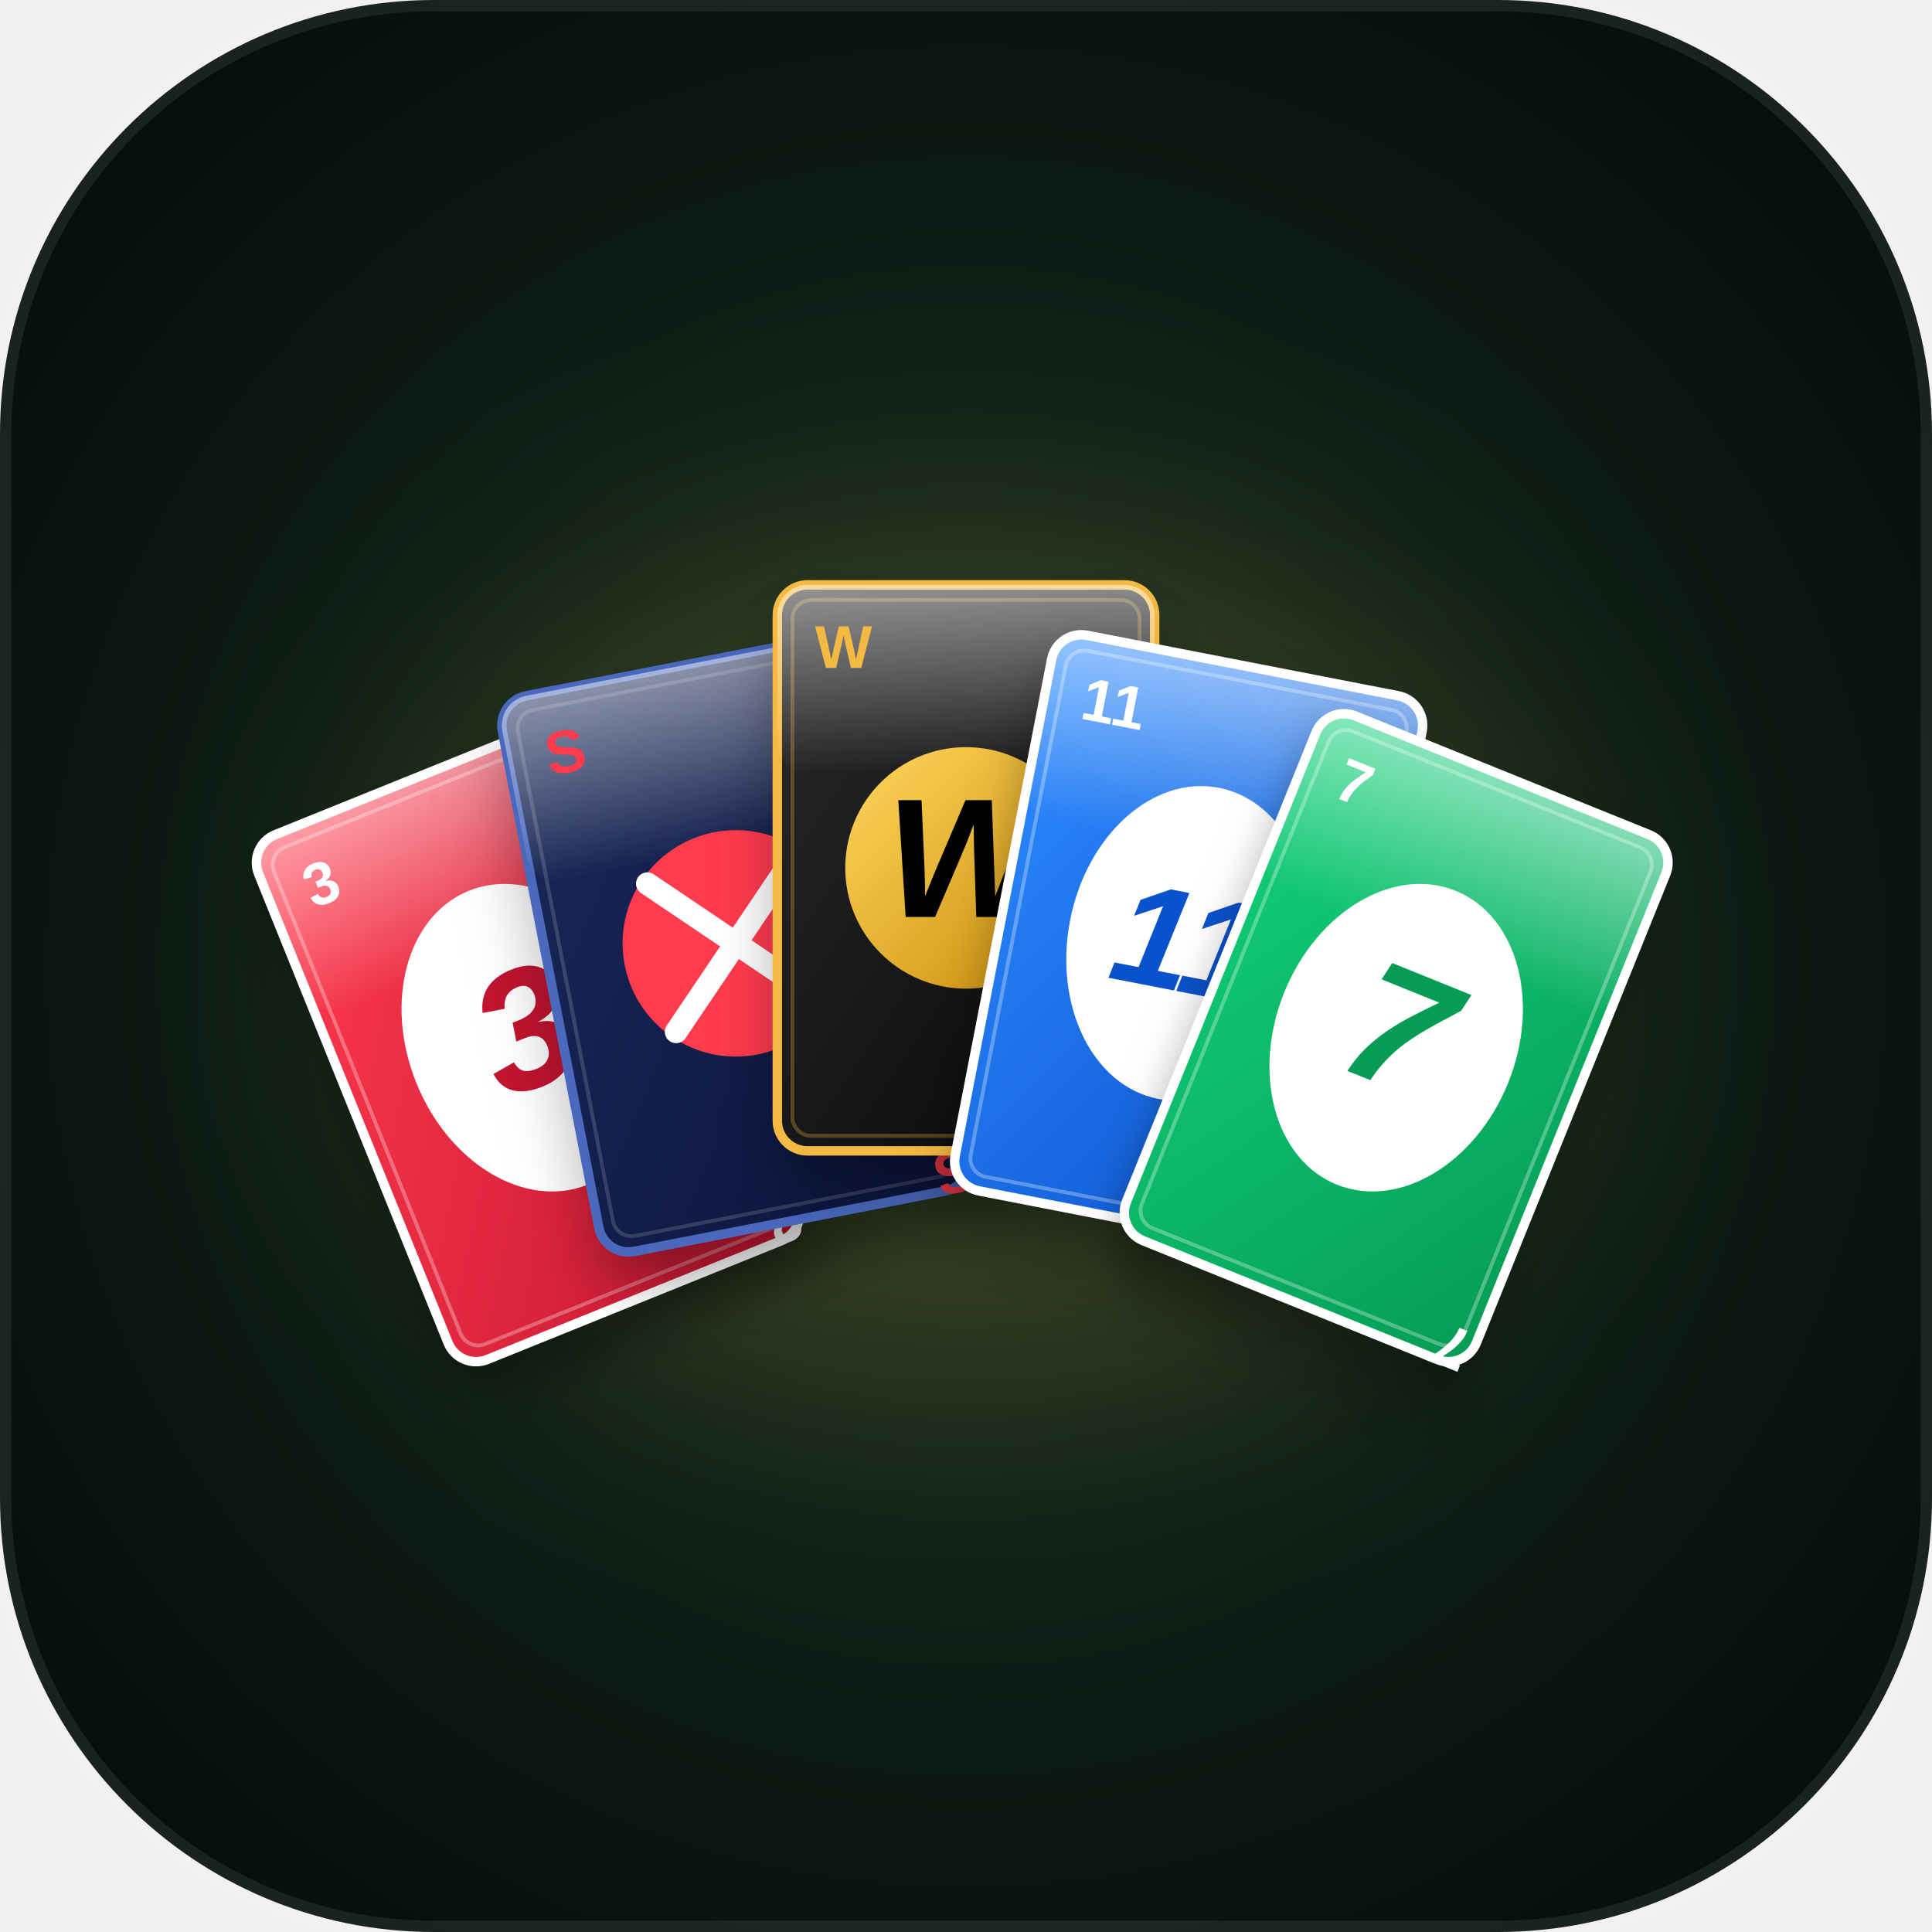
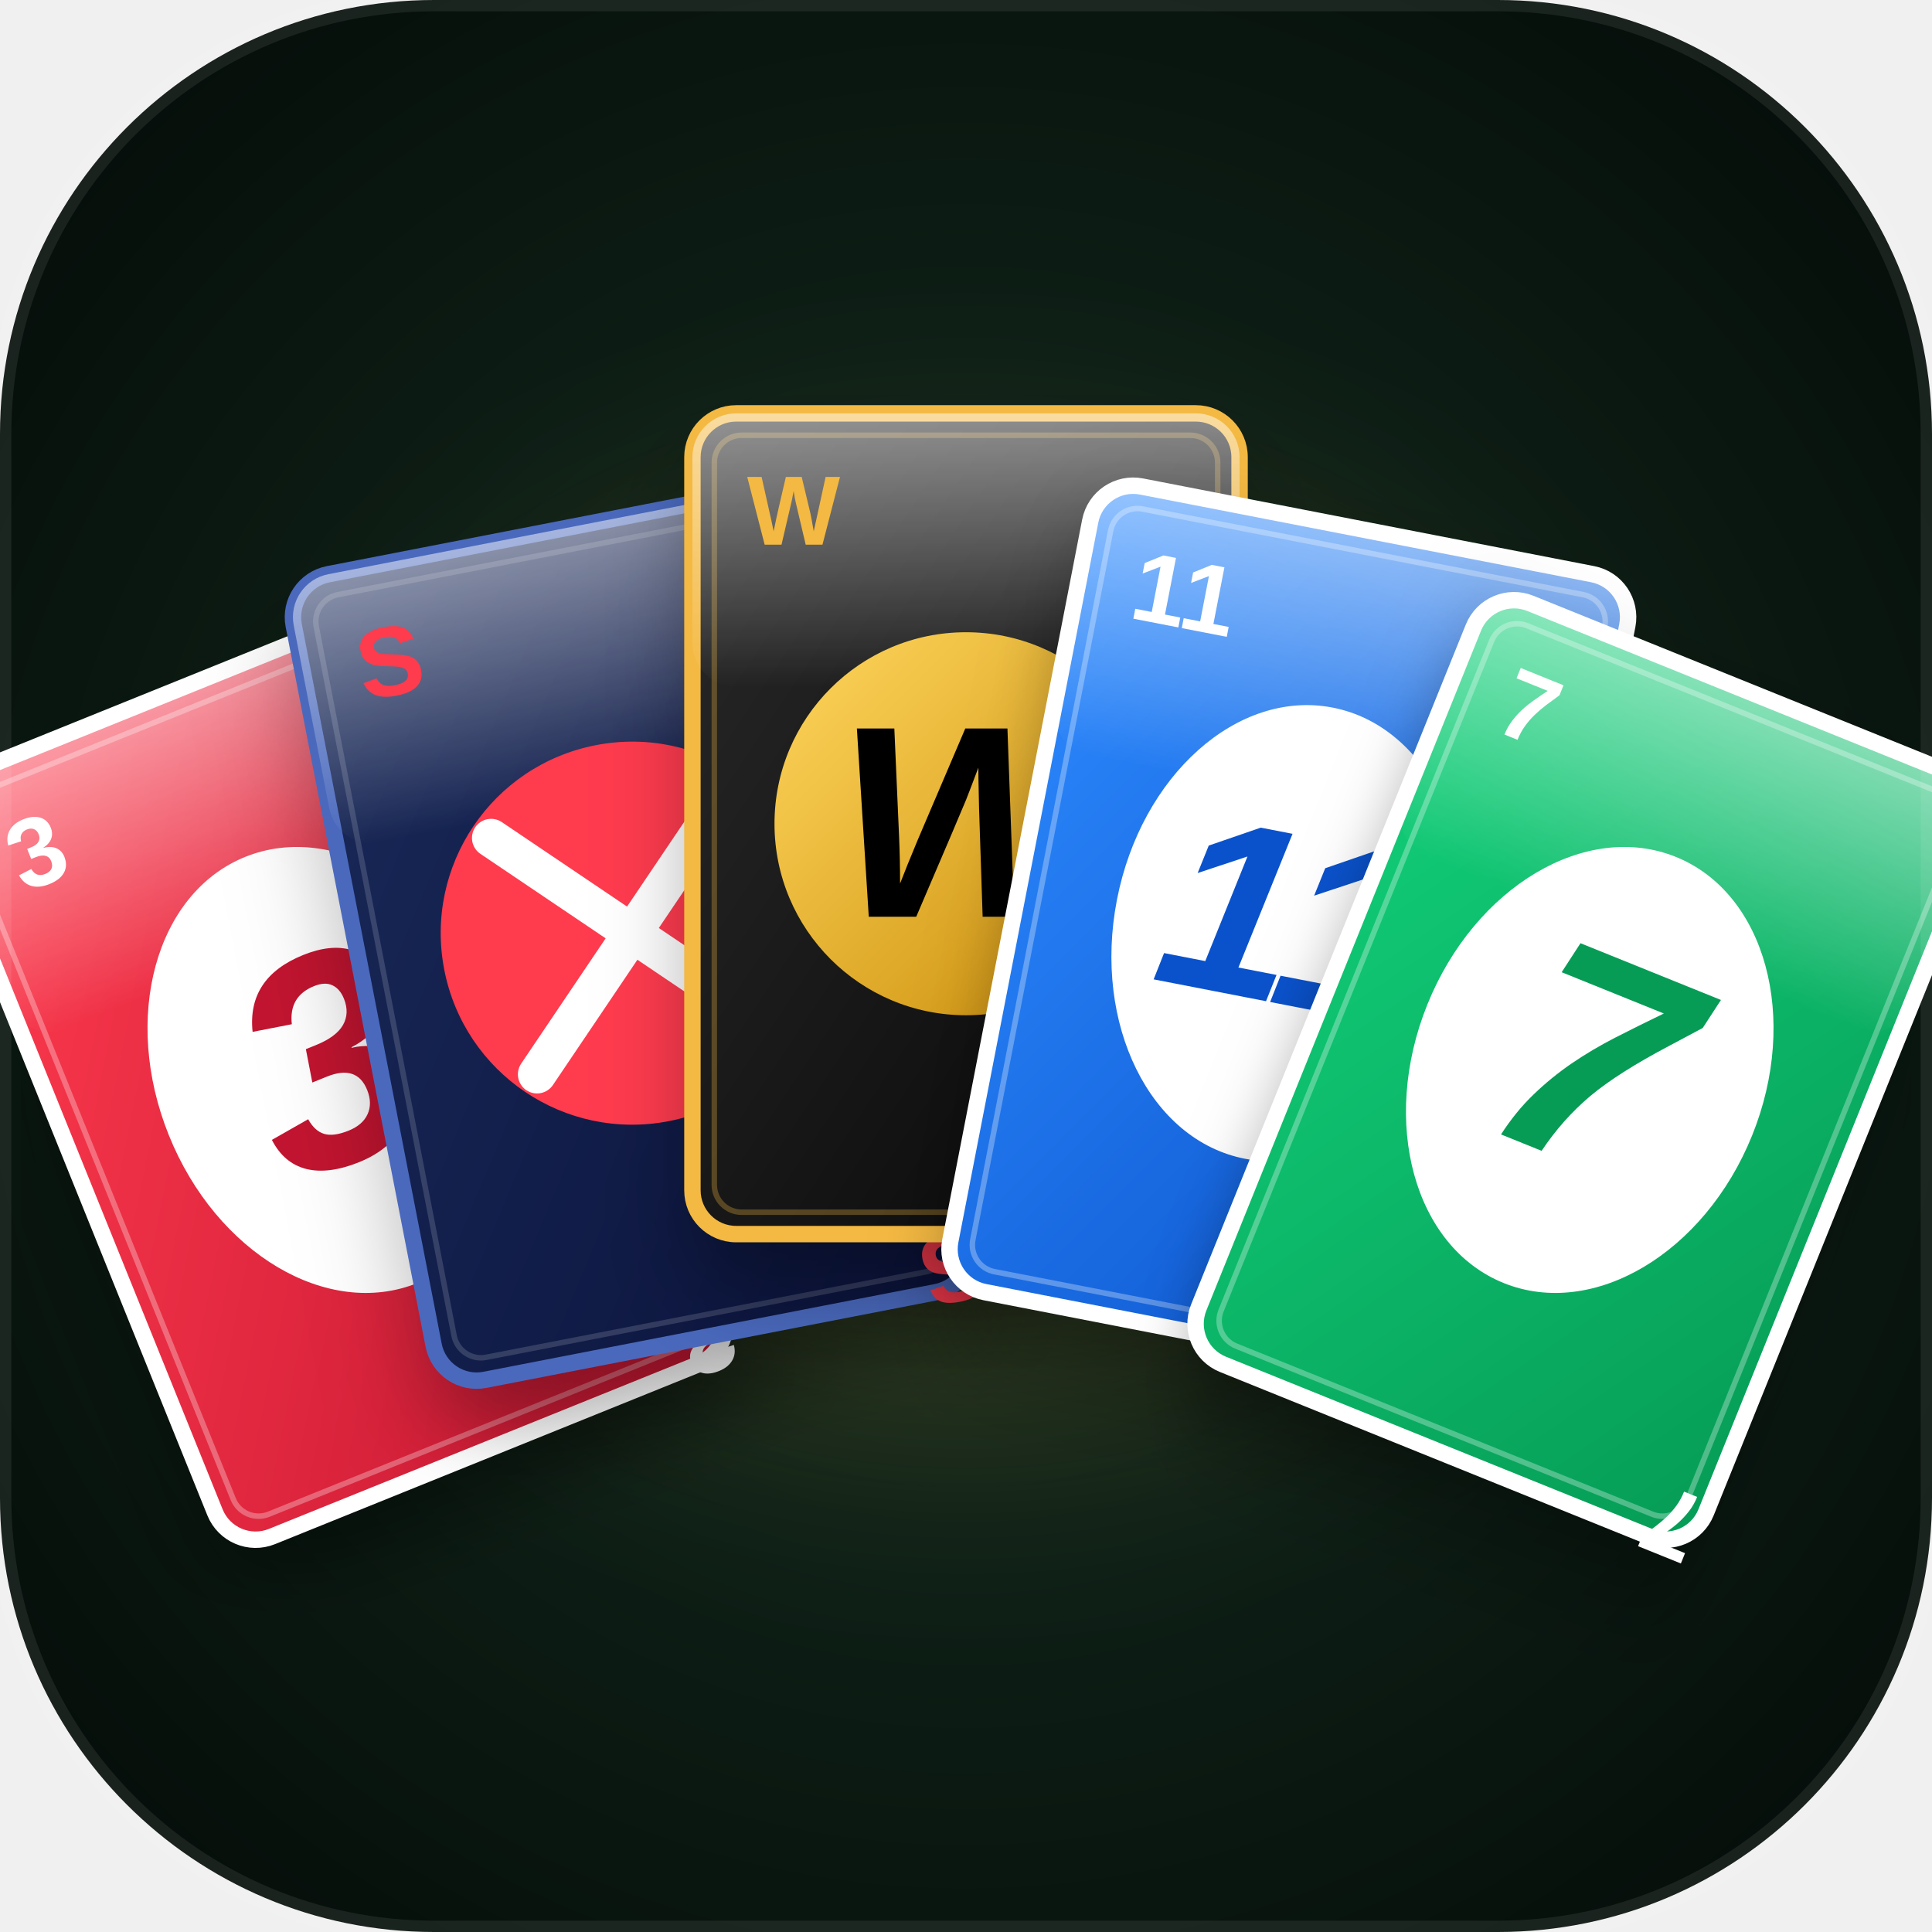
<svg xmlns="http://www.w3.org/2000/svg" viewBox="0 0 512 512">
  <defs>
    <radialGradient id="bg" cx="50%" cy="50%" r="70%">
      <stop offset="0" stop-color="#153022" />
      <stop offset="1" stop-color="#040a07" />
    </radialGradient>
    <linearGradient id="redGrad" x1="0" y1="0" x2="1" y2="1">
      <stop offset="0" stop-color="#ff3b4e" />
      <stop offset="1" stop-color="#c21430" />
    </linearGradient>
    <linearGradient id="blueGrad" x1="0" y1="0" x2="1" y2="1">
      <stop offset="0" stop-color="#2e8bff" />
      <stop offset="1" stop-color="#0a52cc" />
    </linearGradient>
    <linearGradient id="greenGrad" x1="0" y1="0" x2="1" y2="1">
      <stop offset="0" stop-color="#12d17a" />
      <stop offset="1" stop-color="#069c56" />
    </linearGradient>
    <linearGradient id="wildGrad" x1="0" y1="0" x2="1" y2="1">
      <stop offset="0" stop-color="#2a2a2a" />
      <stop offset="1" stop-color="#050505" />
    </linearGradient>
    <linearGradient id="skipGrad" x1="0" y1="0" x2="1" y2="1">
      <stop offset="0" stop-color="#1a2a5a" />
      <stop offset="1" stop-color="#0a123a" />
    </linearGradient>
    <linearGradient id="shine" x1="0" y1="0" x2="0" y2="1">
      <stop offset="0" stop-color="#ffffff" stop-opacity="0.5" />
      <stop offset="1" stop-color="#ffffff" stop-opacity="0" />
    </linearGradient>
    <linearGradient id="goldGrad" x1="0" y1="0" x2="1" y2="1">
      <stop offset="0" stop-color="#ffd75e" />
      <stop offset="1" stop-color="#c98a05" />
    </linearGradient>
    <filter id="shadow" x="-20%" y="-20%" width="140%" height="140%">
      <feDropShadow dx="0" dy="10" stdDeviation="8" flood-color="#000" flood-opacity="0.65" />
    </filter>
    <filter id="glow" x="-50%" y="-50%" width="200%" height="200%">
      <feGaussianBlur stdDeviation="30" />
    </filter>
  </defs>
  <rect width="512" height="512" rx="115" fill="url(#bg)" />
  <ellipse cx="256" cy="256" rx="160" ry="120" fill="#f4b942" opacity="0.15" filter="url(#glow)" />
-   <g transform="translate(90, 200) rotate(-22 50 75)">
-     <rect width="100" height="150" rx="8" fill="#000" opacity="0.5" filter="url(#shadow)" />
-     <rect width="100" height="150" rx="8" fill="url(#redGrad)" stroke="#fff" stroke-width="2.5" />
-     <rect x="4" y="4" width="92" height="142" rx="5" fill="none" stroke="rgba(255,255,255,0.3)" stroke-width="1" />
-     <rect width="100" height="50" rx="8" fill="url(#shine)" />
-     <ellipse cx="50" cy="75" rx="32" ry="42" fill="#fff" />
-     <text x="50" y="88" font-family="Arial,Helvetica,sans-serif" font-size="45" font-weight="900" font-style="italic" fill="#c21430" text-anchor="middle">3</text>
-     <text x="10" y="22" font-family="Arial,Helvetica,sans-serif" font-size="16" font-weight="900" fill="#fff">3</text>
-     <g transform="rotate(180 90 140)">
-       <text x="90" y="140" font-family="Arial,Helvetica,sans-serif" font-size="16" font-weight="900" fill="#fff" text-anchor="end">3</text>
+   <g transform="translate(256, 256) scale(1.45) translate(-256, -256)">
+     <g transform="translate(90, 200) rotate(-22 50 75)">
+       <rect width="100" height="150" rx="8" fill="#000" opacity="0.5" filter="url(#shadow)" />
+       <rect width="100" height="150" rx="8" fill="url(#redGrad)" stroke="#fff" stroke-width="3" />
+       <rect x="4" y="4" width="92" height="142" rx="5" fill="none" stroke="rgba(255,255,255,0.3)" stroke-width="1" />
+       <rect width="100" height="50" rx="8" fill="url(#shine)" />
+       <ellipse cx="50" cy="75" rx="32" ry="42" fill="#fff" />
+       <text x="50" y="92" font-family="Arial,Helvetica,sans-serif" font-size="55" font-weight="900" font-style="italic" fill="#c21430" text-anchor="middle">3</text>
+       <text x="10" y="24" font-family="Arial,Helvetica,sans-serif" font-size="18" font-weight="900" fill="#fff">3</text>
+       <g transform="rotate(180 90 140)">
+         <text x="90" y="140" font-family="Arial,Helvetica,sans-serif" font-size="18" font-weight="900" fill="#fff" text-anchor="end">3</text>
+       </g>
    </g>
-   </g>
-   <g transform="translate(145, 175) rotate(-11 50 75)">
-     <rect width="100" height="150" rx="8" fill="#000" opacity="0.5" filter="url(#shadow)" />
-     <rect width="100" height="150" rx="8" fill="url(#skipGrad)" stroke="#4a69bd" stroke-width="2.5" />
-     <rect x="4" y="4" width="92" height="142" rx="5" fill="none" stroke="rgba(255,255,255,0.15)" stroke-width="1" />
-     <rect width="100" height="50" rx="8" fill="url(#shine)" />
-     <circle cx="50" cy="75" r="30" fill="#ff3b4e" />
-     <line x1="30" y1="55" x2="70" y2="95" stroke="#fff" stroke-width="6" stroke-linecap="round" />
-     <line x1="70" y1="55" x2="30" y2="95" stroke="#fff" stroke-width="6" stroke-linecap="round" />
-     <text x="10" y="22" font-family="Arial,Helvetica,sans-serif" font-size="16" font-weight="900" fill="#ff3b4e">S</text>
-     <g transform="rotate(180 90 140)">
-       <text x="90" y="140" font-family="Arial,Helvetica,sans-serif" font-size="16" font-weight="900" fill="#ff3b4e" text-anchor="end">S</text>
+     <g transform="translate(145, 175) rotate(-11 50 75)">
+       <rect width="100" height="150" rx="8" fill="#000" opacity="0.5" filter="url(#shadow)" />
+       <rect width="100" height="150" rx="8" fill="url(#skipGrad)" stroke="#4a69bd" stroke-width="3" />
+       <rect x="4" y="4" width="92" height="142" rx="5" fill="none" stroke="rgba(255,255,255,0.15)" stroke-width="1" />
+       <rect width="100" height="50" rx="8" fill="url(#shine)" />
+       <circle cx="50" cy="75" r="35" fill="#ff3b4e" />
+       <line x1="28" y1="53" x2="72" y2="97" stroke="#fff" stroke-width="7" stroke-linecap="round" />
+       <line x1="72" y1="53" x2="28" y2="97" stroke="#fff" stroke-width="7" stroke-linecap="round" />
+       <text x="10" y="24" font-family="Arial,Helvetica,sans-serif" font-size="18" font-weight="900" fill="#ff3b4e">S</text>
+       <g transform="rotate(180 90 140)">
+         <text x="90" y="140" font-family="Arial,Helvetica,sans-serif" font-size="18" font-weight="900" fill="#ff3b4e" text-anchor="end">S</text>
+       </g>
    </g>
-   </g>
-   <g transform="translate(206, 155) rotate(0 50 75)">
-     <rect width="100" height="150" rx="8" fill="#000" opacity="0.5" filter="url(#shadow)" />
-     <rect width="100" height="150" rx="8" fill="url(#wildGrad)" stroke="#f4b942" stroke-width="2.5" />
-     <rect x="4" y="4" width="92" height="142" rx="5" fill="none" stroke="rgba(244,185,66,0.3)" stroke-width="1" />
-     <rect width="100" height="50" rx="8" fill="url(#shine)" />
-     <circle cx="50" cy="75" r="32" fill="url(#goldGrad)" />
-     <text x="50" y="88" font-family="Arial,Helvetica,sans-serif" font-size="45" font-weight="900" font-style="italic" fill="#000" text-anchor="middle">W</text>
-     <text x="10" y="22" font-family="Arial,Helvetica,sans-serif" font-size="16" font-weight="900" fill="#f4b942">W</text>
-     <g transform="rotate(180 90 140)">
-       <text x="90" y="140" font-family="Arial,Helvetica,sans-serif" font-size="16" font-weight="900" fill="#f4b942" text-anchor="end">W</text>
+     <g transform="translate(206, 155) rotate(0 50 75)">
+       <rect width="100" height="150" rx="8" fill="#000" opacity="0.5" filter="url(#shadow)" />
+       <rect width="100" height="150" rx="8" fill="url(#wildGrad)" stroke="#f4b942" stroke-width="3" />
+       <rect x="4" y="4" width="92" height="142" rx="5" fill="none" stroke="rgba(244,185,66,0.3)" stroke-width="1" />
+       <rect width="100" height="50" rx="8" fill="url(#shine)" />
+       <circle cx="50" cy="75" r="35" fill="url(#goldGrad)" />
+       <text x="50" y="92" font-family="Arial,Helvetica,sans-serif" font-size="50" font-weight="900" font-style="italic" fill="#000" text-anchor="middle">W</text>
+       <text x="10" y="24" font-family="Arial,Helvetica,sans-serif" font-size="18" font-weight="900" fill="#f4b942">W</text>
+       <g transform="rotate(180 90 140)">
+         <text x="90" y="140" font-family="Arial,Helvetica,sans-serif" font-size="18" font-weight="900" fill="#f4b942" text-anchor="end">W</text>
+       </g>
    </g>
-   </g>
-   <g transform="translate(265, 175) rotate(11 50 75)">
-     <rect width="100" height="150" rx="8" fill="#000" opacity="0.5" filter="url(#shadow)" />
-     <rect width="100" height="150" rx="8" fill="url(#blueGrad)" stroke="#fff" stroke-width="2.5" />
-     <rect x="4" y="4" width="92" height="142" rx="5" fill="none" stroke="rgba(255,255,255,0.3)" stroke-width="1" />
-     <rect width="100" height="50" rx="8" fill="url(#shine)" />
-     <ellipse cx="50" cy="75" rx="32" ry="42" fill="#fff" />
-     <text x="50" y="88" font-family="Arial,Helvetica,sans-serif" font-size="38" font-weight="900" font-style="italic" fill="#0a52cc" text-anchor="middle">11</text>
-     <text x="10" y="22" font-family="Arial,Helvetica,sans-serif" font-size="16" font-weight="900" fill="#fff">11</text>
-     <g transform="rotate(180 90 140)">
-       <text x="90" y="140" font-family="Arial,Helvetica,sans-serif" font-size="16" font-weight="900" fill="#fff" text-anchor="end">11</text>
+     <g transform="translate(265, 175) rotate(11 50 75)">
+       <rect width="100" height="150" rx="8" fill="#000" opacity="0.5" filter="url(#shadow)" />
+       <rect width="100" height="150" rx="8" fill="url(#blueGrad)" stroke="#fff" stroke-width="3" />
+       <rect x="4" y="4" width="92" height="142" rx="5" fill="none" stroke="rgba(255,255,255,0.3)" stroke-width="1" />
+       <rect width="100" height="50" rx="8" fill="url(#shine)" />
+       <ellipse cx="50" cy="75" rx="32" ry="42" fill="#fff" />
+       <text x="50" y="88" font-family="Arial,Helvetica,sans-serif" font-size="45" font-weight="900" font-style="italic" fill="#0a52cc" text-anchor="middle">11</text>
+       <text x="10" y="24" font-family="Arial,Helvetica,sans-serif" font-size="18" font-weight="900" fill="#fff">11</text>
+       <g transform="rotate(180 90 140)">
+         <text x="90" y="140" font-family="Arial,Helvetica,sans-serif" font-size="18" font-weight="900" fill="#fff" text-anchor="end">11</text>
+       </g>
    </g>
-   </g>
-   <g transform="translate(320, 200) rotate(22 50 75)">
-     <rect width="100" height="150" rx="8" fill="#000" opacity="0.5" filter="url(#shadow)" />
-     <rect width="100" height="150" rx="8" fill="url(#greenGrad)" stroke="#fff" stroke-width="2.5" />
-     <rect x="4" y="4" width="92" height="142" rx="5" fill="none" stroke="rgba(255,255,255,0.3)" stroke-width="1" />
-     <rect width="100" height="50" rx="8" fill="url(#shine)" />
-     <ellipse cx="50" cy="75" rx="32" ry="42" fill="#fff" />
-     <text x="50" y="88" font-family="Arial,Helvetica,sans-serif" font-size="45" font-weight="900" font-style="italic" fill="#069c56" text-anchor="middle">7</text>
-     <text x="10" y="22" font-family="Arial,Helvetica,sans-serif" font-size="16" font-weight="900" fill="#fff">7</text>
-     <g transform="rotate(180 90 140)">
-       <text x="90" y="140" font-family="Arial,Helvetica,sans-serif" font-size="16" font-weight="900" fill="#fff" text-anchor="end">7</text>
+     <g transform="translate(320, 200) rotate(22 50 75)">
+       <rect width="100" height="150" rx="8" fill="#000" opacity="0.5" filter="url(#shadow)" />
+       <rect width="100" height="150" rx="8" fill="url(#greenGrad)" stroke="#fff" stroke-width="3" />
+       <rect x="4" y="4" width="92" height="142" rx="5" fill="none" stroke="rgba(255,255,255,0.3)" stroke-width="1" />
+       <rect width="100" height="50" rx="8" fill="url(#shine)" />
+       <ellipse cx="50" cy="75" rx="32" ry="42" fill="#fff" />
+       <text x="50" y="92" font-family="Arial,Helvetica,sans-serif" font-size="55" font-weight="900" font-style="italic" fill="#069c56" text-anchor="middle">7</text>
+       <text x="10" y="24" font-family="Arial,Helvetica,sans-serif" font-size="18" font-weight="900" fill="#fff">7</text>
+       <g transform="rotate(180 90 140)">
+         <text x="90" y="140" font-family="Arial,Helvetica,sans-serif" font-size="18" font-weight="900" fill="#fff" text-anchor="end">7</text>
+       </g>
    </g>
  </g>
  <rect width="512" height="512" rx="115" fill="none" stroke="rgba(255,255,255,0.08)" stroke-width="6" />
</svg>
